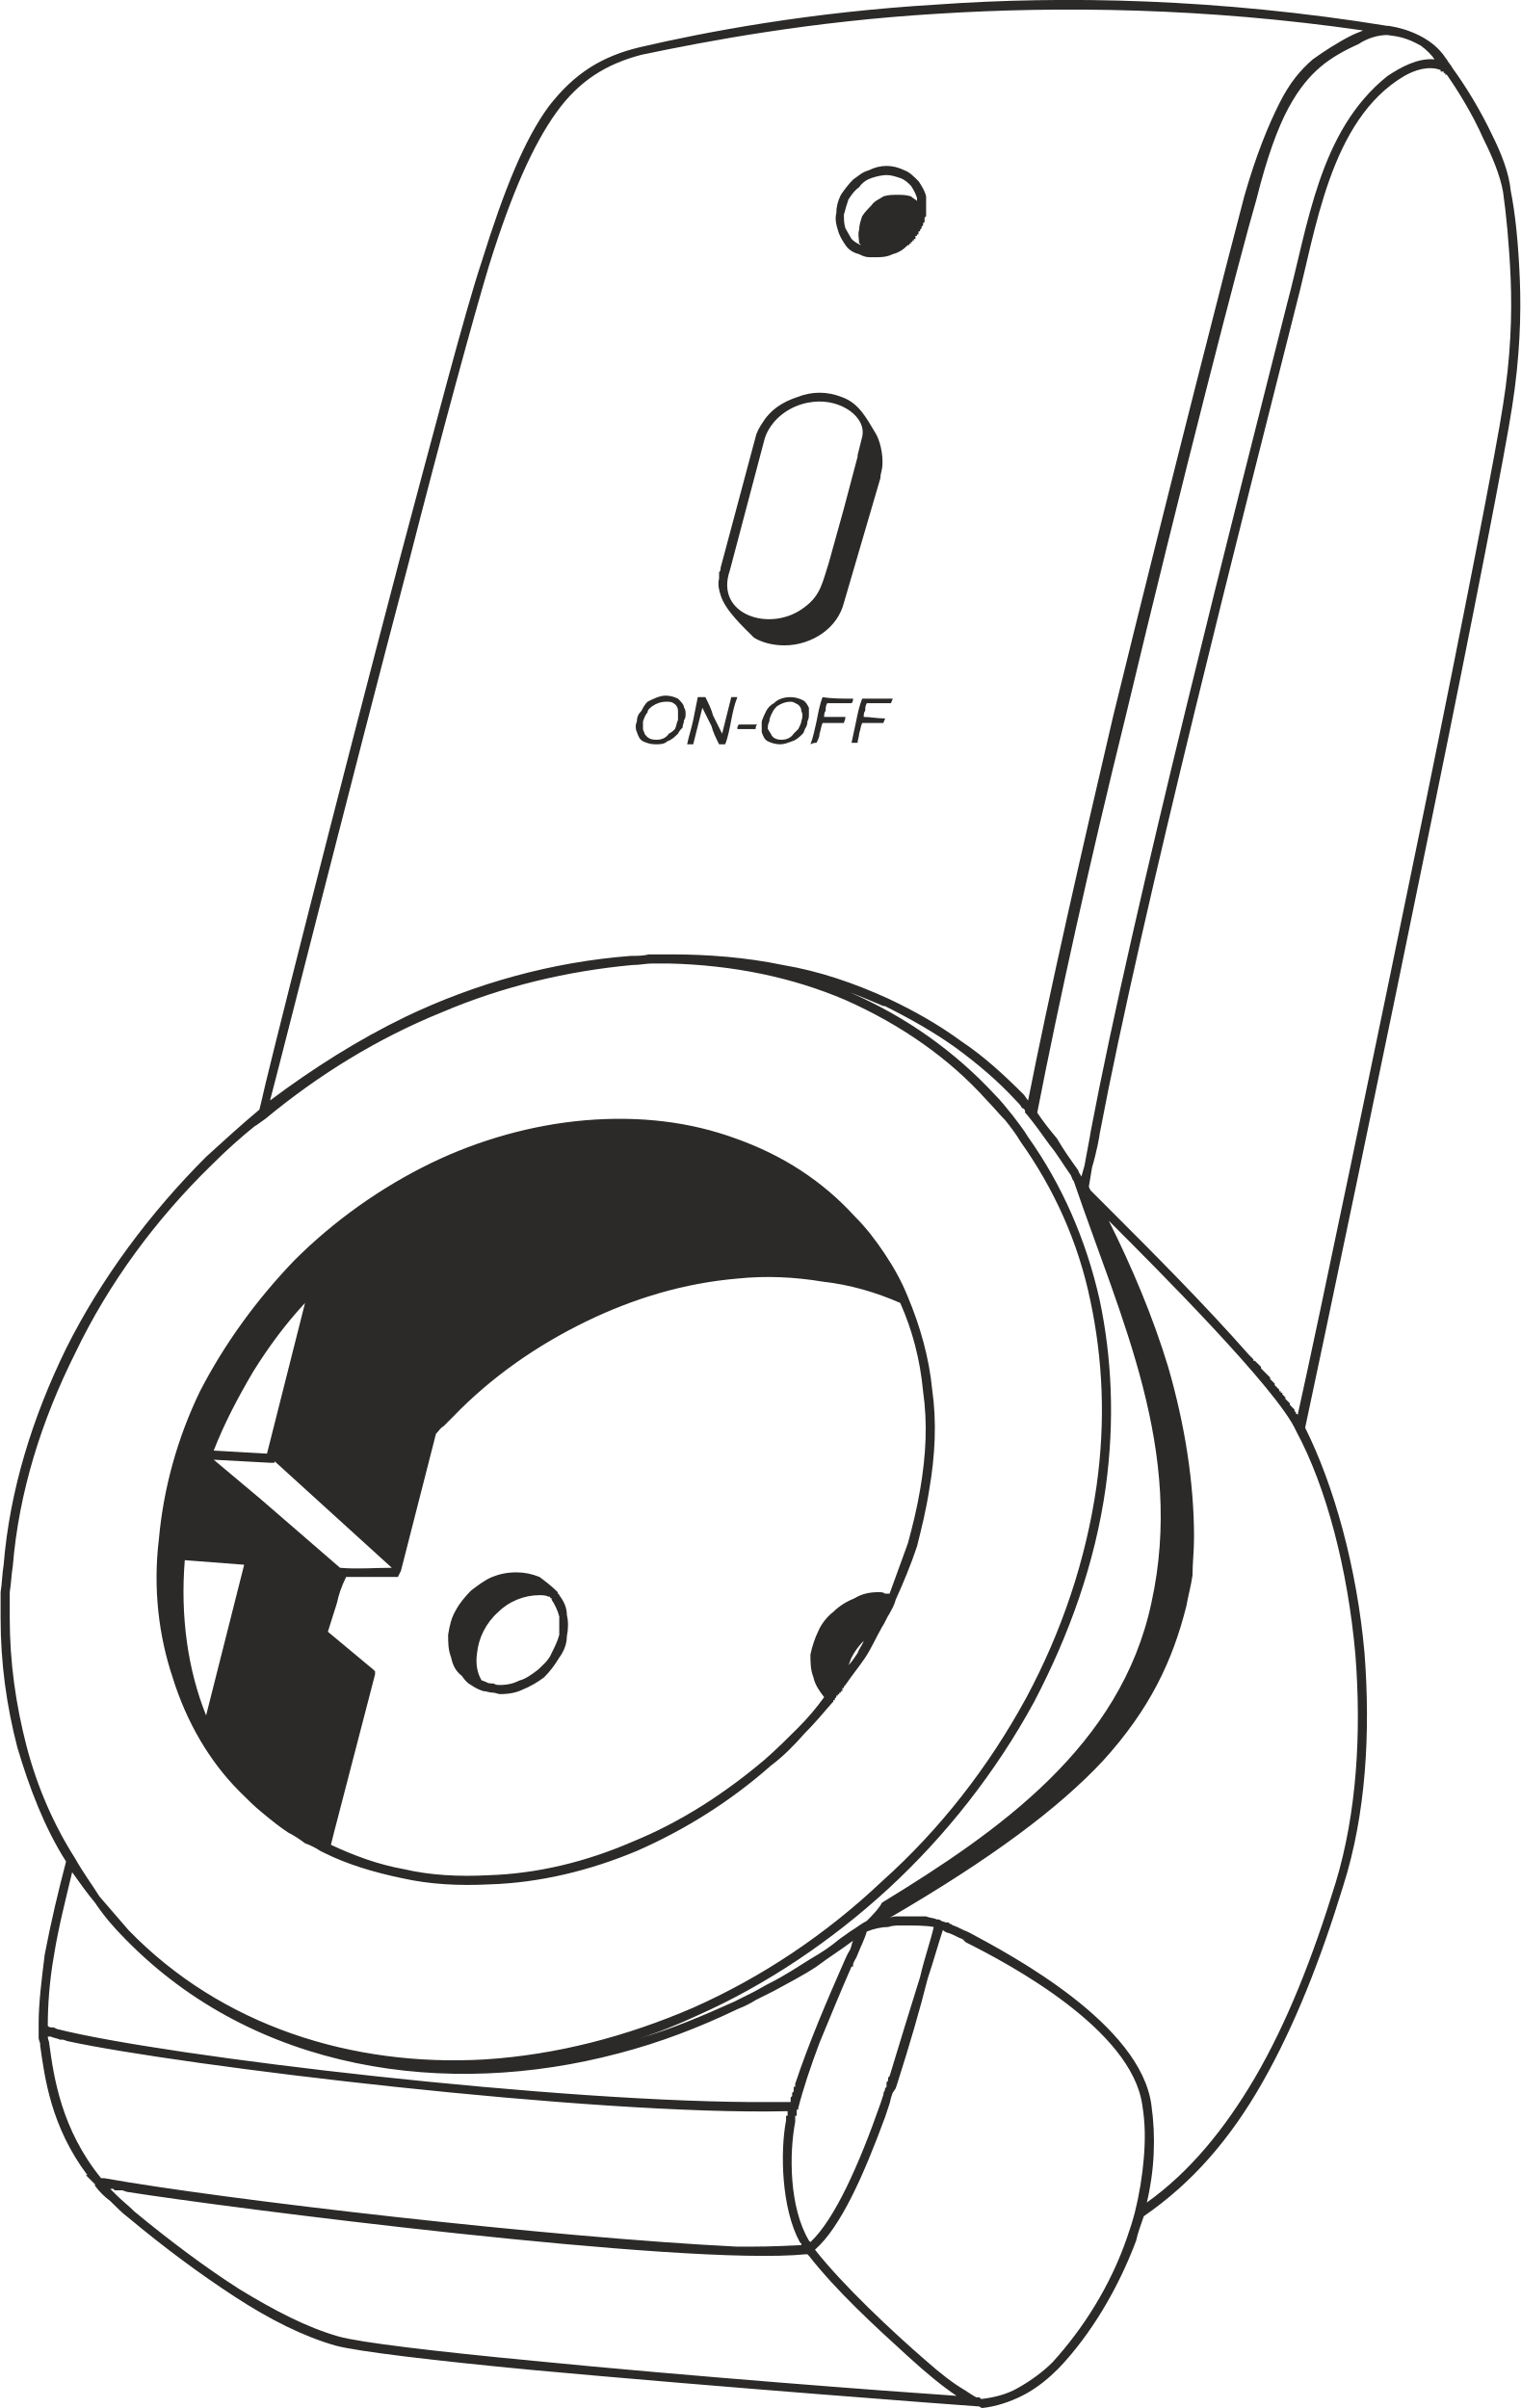
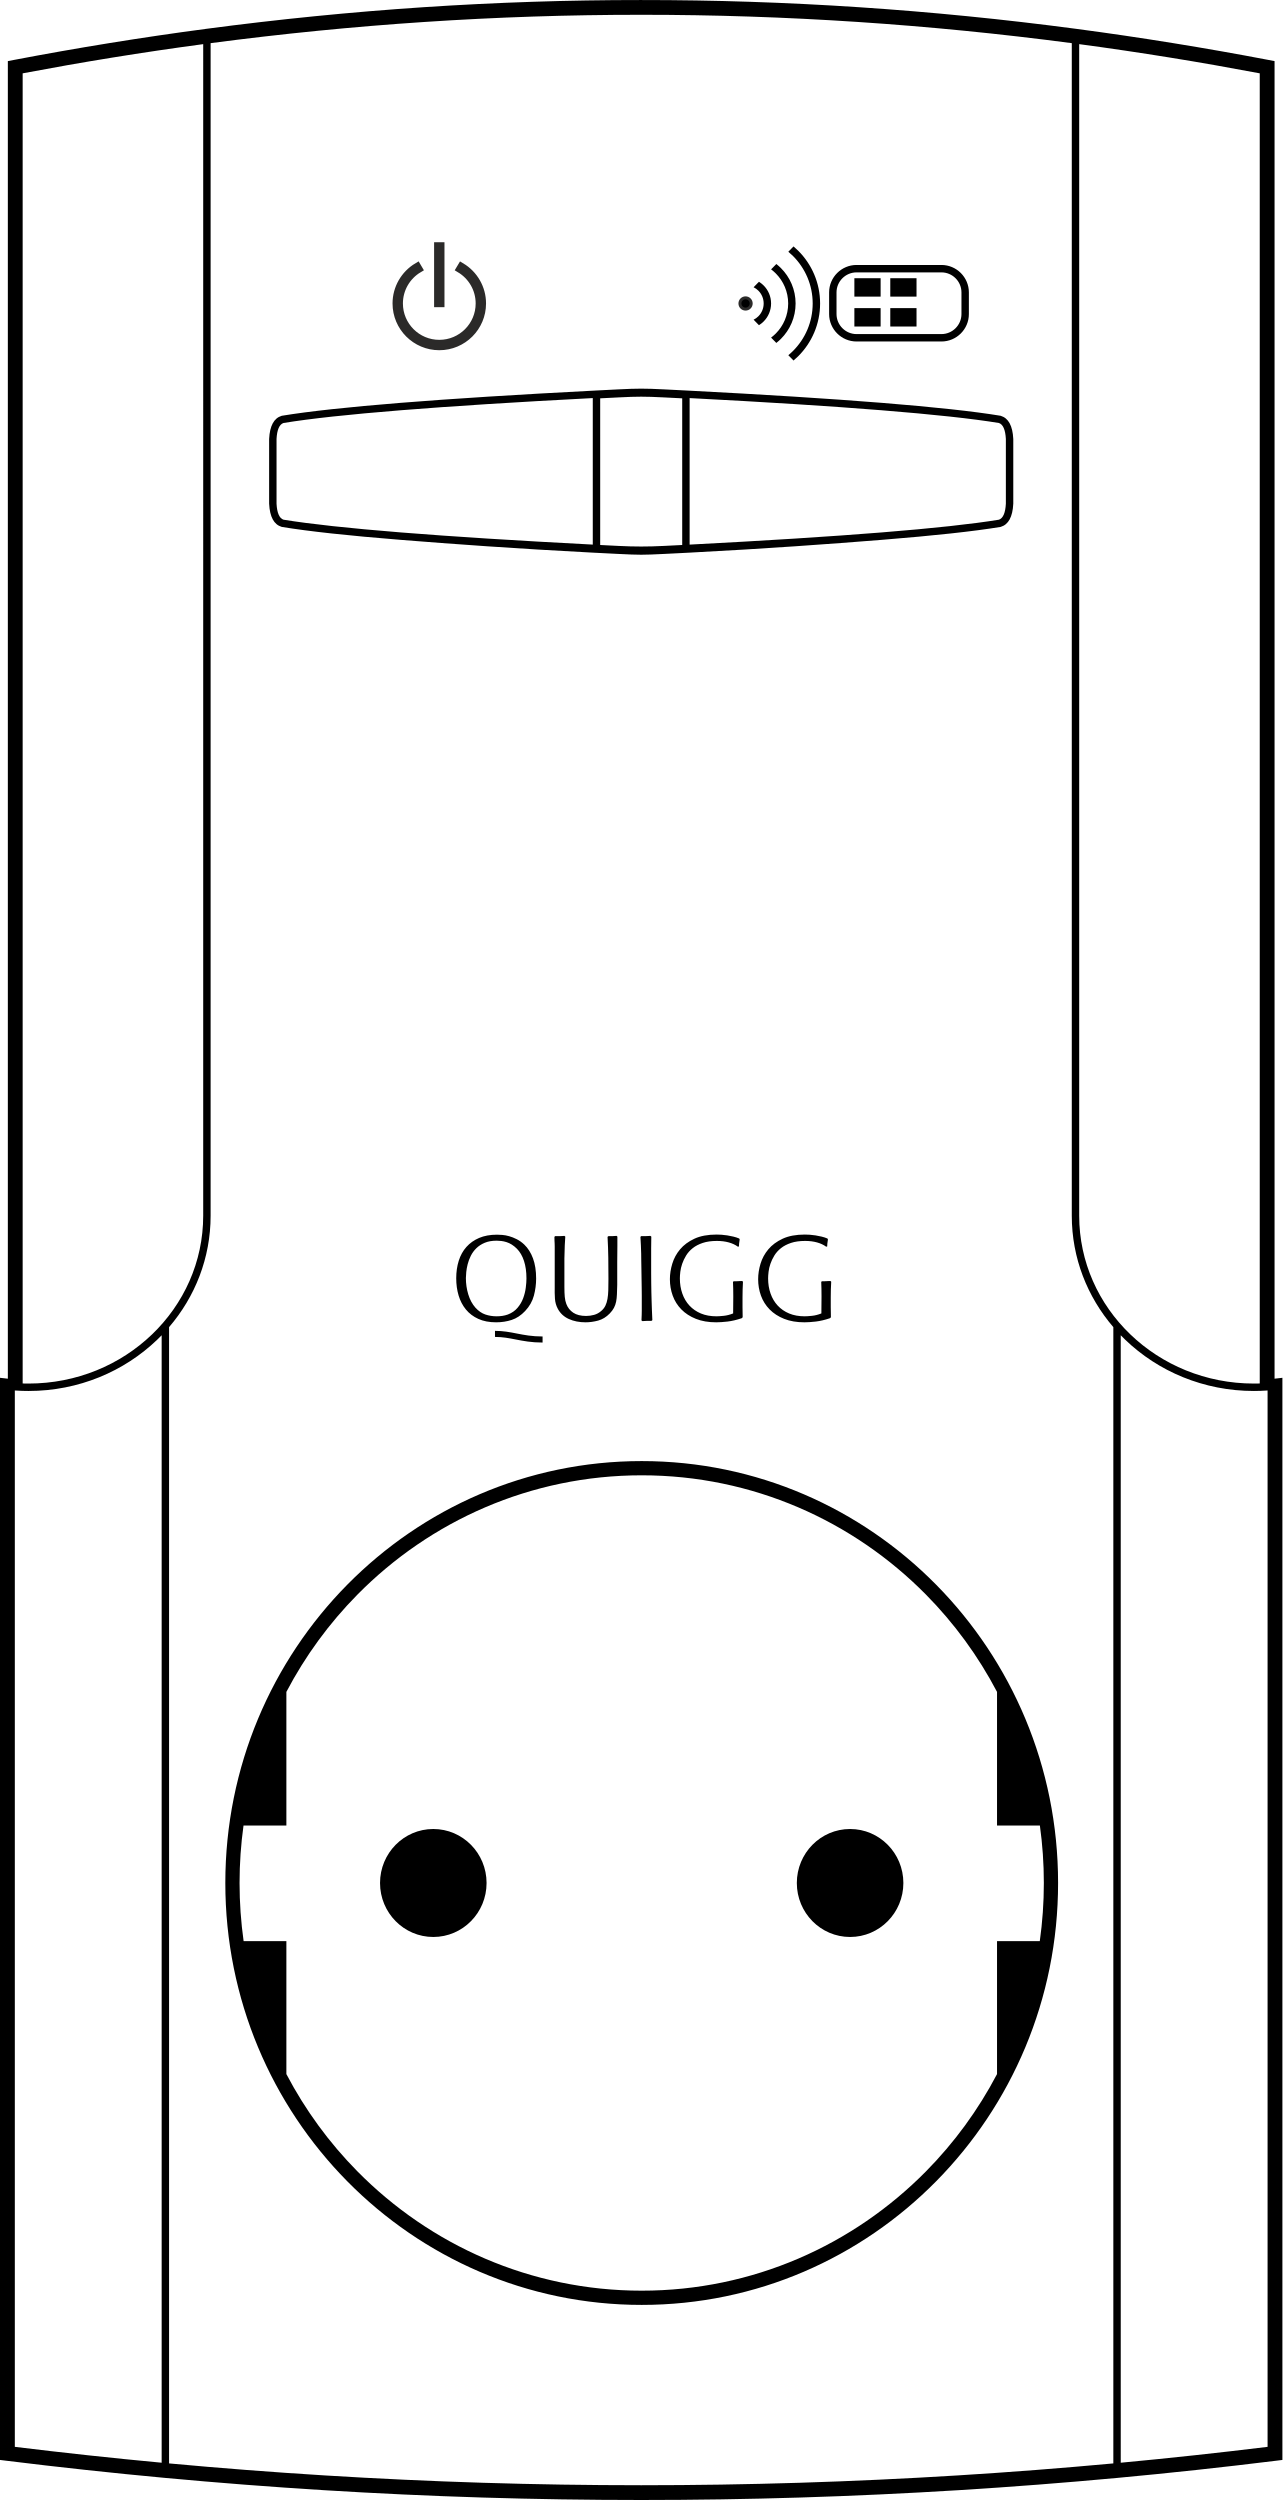
- <svg xmlns="http://www.w3.org/2000/svg" xml:space="preserve" width="995px" height="1576px" version="1.1" style="shape-rendering:geometricPrecision; text-rendering:geometricPrecision; image-rendering:optimizeQuality; fill-rule:evenodd; clip-rule:evenodd" viewBox="0 0 998 1582">
-   <defs>
-     <style type="text/css">
-    
-     .fil1 {fill:#2B2A29}
-     .fil0 {fill:#2B2A29;fill-rule:nonzero}
-    
-   </style>
-   </defs>
-   <g id="Layer_x0020_1">
-     <path class="fil0" d="M582 109c4,0 8,1 12,3 3,1 6,4 9,7 2,3 4,6 5,10 0,3 0,7 0,11l0 0 0 1c0,0 0,1 0,1l0 0 -1 1 0 0c0,0 0,1 0,1l0 0 0 0c0,1 0,1 0,2l0 0c-1,0 -1,1 -1,1l0 0 0 0 0 1 0 0 0 0 0 0 0 0 0 0 0 0 0 0 0 0 -1 1 0 0 0 0 0 0 0 0 0 0 0 0 0 0 0 1 0 0 0 0 0 0 0 0 0 0 0 0 0 0 0 0 -1 1 0 0 0 0 0 0 0 0 0 0 0 0 0 0 0 0 0 0 0 0 0 0 0 1 0 0 0 0 0 0 0 0 0 0 0 0 0 0 -1 0 0 0 0 1 0 0 0 0 0 0 0 0 0 0 0 0 0 0 0 0 0 0 0 0 0 0 0 1 0 0 0 0 0 0 0 0 -1 0 0 0 0 0 0 0 0 0 0 0 0 0 0 1 0 0 0 0 0 0 0 0 0 0 0 0 0 0 0 0 0 0 -1 0 0 0 0 0 0 1 0 0 0 0 0 0 0 0 0 0 0 0 0 0 0 0 0 0 0 0 0 0 0 0 0 1 -1 0 0 0 0 0 0 0 0 0 0 0 0 0 0 0 0 0 0 0 0 0 0 0 0 0 0 1 0 0 0 0 -1 0 0 0 0 0 0 0 0 0 0 0 0 0 0 0 0 0 0 0 0 0 0 0 0 1 0 0 0 0 0 0 -1 0 0 0 0 0 0 0 0 0 0 0 0 0 0 0 0 0 0 0 0 1 0 0 0 0 0 0 0 0 0 0 -1 0 0 0 0 0 0 0 0 0 0 0 0 0 0 0 0 0 0 0 0 1 0 0 0 0 0 0 -1 0 0 0 0 0 0 0 0 0 0 0 0 0c-3,3 -6,5 -10,6l0 0c-4,2 -8,2 -11,2l0 0 0 0 0 0 -1 0 0 0 0 0 0 0 0 0 0 0 0 0 0 0 0 0c-1,0 -2,0 -3,0l0 0 0 0c-3,0 -5,-1 -7,-2 -4,-1 -7,-3 -9,-6 -2,-3 -4,-6 -5,-10 -1,-3 -2,-7 -1,-11 0,-4 1,-8 3,-12 2,-3 5,-7 8,-10 3,-2 6,-5 10,-6 4,-2 8,-3 12,-3zm16 20c1,1 3,2 4,3 0,-1 0,-1 0,-2 -1,-3 -2,-5 -4,-8 -2,-2 -4,-4 -7,-5 -3,-1 -6,-2 -9,-2 -3,0 -7,1 -10,2 -3,1 -6,3 -8,6 -3,2 -5,5 -7,8 -1,3 -2,6 -3,10 0,3 0,6 1,9 1,2 3,5 4,7 2,2 4,3 6,4 0,0 0,-1 -1,-1l0 0c0,-3 -1,-6 0,-9 0,-3 1,-6 2,-9 2,-3 4,-5 6,-7 2,-3 5,-4 8,-6 3,-1 6,-1 9,-1 3,0 6,0 9,1z" />
-     <path class="fil0" d="M418 474c0,-3 1,-5 3,-7 1,-2 2,-4 4,-6 4,-2 8,-4 12,-4 3,0 6,1 8,2 2,2 4,4 4,6 1,1 1,3 1,4 0,1 0,3 -1,4 0,2 -1,3 -1,5 -1,1 -2,2 -3,4 -2,2 -4,4 -7,5 -2,2 -5,2 -8,2 -3,0 -6,-1 -8,-2 -2,-1 -3,-3 -4,-6 -1,-2 -1,-5 0,-7zm4 0c0,2 0,3 0,5 0,1 1,2 1,3 2,3 4,4 8,4 3,0 6,-1 8,-4 2,-1 3,-2 4,-3 1,-2 1,-4 2,-6 0,-2 0,-4 0,-6 0,-2 -1,-4 -3,-5 -1,-1 -3,-1 -5,-1 -3,0 -6,1 -9,3 -1,1 -3,2 -3,4 -1,1 -2,3 -3,6zm29 15c1,-5 3,-11 4,-16 1,-5 2,-10 3,-15 2,0 3,0 5,0 2,4 4,8 5,12 2,4 4,8 6,12 1,-4 2,-8 3,-12 1,-4 2,-8 3,-12 1,0 2,0 4,0 -2,5 -3,10 -4,15 -1,5 -2,11 -4,16 -1,0 -2,0 -4,0 -2,-4 -4,-8 -5,-12 -2,-4 -4,-8 -6,-12 -1,4 -2,8 -3,12 -1,4 -2,8 -3,12 -1,0 -3,0 -4,0zm33 -10c0,-1 0,-2 1,-3 4,0 8,0 12,0 -1,1 -1,2 -1,3 -4,0 -8,0 -12,0zm16 -5c1,-3 2,-5 3,-7 1,-2 3,-4 5,-5 3,-3 7,-4 11,-4 3,0 6,1 8,2 2,1 3,3 4,5 0,2 0,3 0,4 0,2 0,3 -1,5 0,1 0,2 -1,4 -1,1 -1,3 -2,4 -2,2 -4,4 -7,5 -3,1 -5,2 -8,2 -3,0 -6,-1 -8,-2 -2,-1 -3,-3 -4,-6 0,-2 0,-5 0,-7zm5 0c-1,2 -1,3 -1,5 1,1 1,2 2,3 1,3 4,4 7,4 3,0 6,-1 8,-4 1,-1 2,-2 3,-3 1,-2 2,-4 2,-5 1,-3 1,-5 0,-7 0,-2 -1,-3 -2,-4 -2,-1 -3,-2 -5,-2 -3,0 -6,1 -9,3 -1,1 -2,2 -3,4 -1,2 -2,4 -2,6zm27 15c2,-5 3,-11 4,-15 1,-5 2,-11 4,-16 6,1 13,1 20,1 0,1 0,2 -1,3 -5,0 -11,0 -16,0 -1,2 -1,3 -1,5 -1,1 -1,3 -1,4 4,0 9,0 14,0 0,2 -1,3 -1,4 -5,0 -9,0 -14,0 -1,2 -1,4 -2,7 0,2 -1,4 -2,6 -1,0 -2,0 -4,1zm27 -1c1,-5 2,-9 3,-14 1,-5 2,-10 4,-15 6,0 13,0 20,0 0,1 -1,2 -1,3 -5,0 -11,0 -16,0 -1,2 -1,3 -1,5 -1,1 -1,3 -1,4 4,0 9,1 14,1 0,1 -1,2 -1,3 -5,0 -9,0 -14,0 -1,2 -1,4 -2,7 0,2 -1,4 -1,6 -2,0 -3,0 -4,0z" />
-     <path class="fil1" d="M506 280c-2,3 -3,5 -4,8l-23 87 0 0c-10,29 27,41 49,24 11,-8 12,-17 16,-29l10 -36 0 0 0 0 9 -34 0 -1c1,-4 2,-8 3,-12 3,-13 -14,-25 -32,-23 -10,1 -21,6 -28,16zm9 144c9,0 18,-3 25,-8 7,-5 12,-12 14,-20l24 -82c0,-2 0,-1 1,-6 1,-5 0,-16 -4,-23 -6,-10 -11,-20 -22,-24 -5,-2 -10,-3 -15,-3 -5,0 -10,1 -15,3 -9,3 -17,8 -22,16 -2,3 -4,6 -5,10l0 0 -23 86c0,1 0,2 -1,3 0,0 0,3 0,4 -1,4 0,8 1,11 3,10 15,21 22,28 5,3 12,5 20,5z" />
-     <path class="fil1" d="M160 1028l-25 99c-12,-30 -17,-65 -14,-102l39 3zm596 25c-20,94 -100,150 -177,197 -2,4 -7,9 -10,12 -4,2 -6,4 -11,7l-7 5c-6,5 -12,9 -19,13 -8,5 -17,11 -27,16l0 0 0 0c-4,2 -7,4 -11,6 -4,2 -8,4 -12,6 -20,9 -41,18 -62,24 13,-4 25,-9 38,-15 45,-20 88,-49 125,-83 38,-35 71,-77 96,-123 23,-44 40,-91 47,-141 6,-44 4,-85 -4,-123 -9,-40 -25,-76 -47,-107 -3,-5 -7,-10 -10,-14 -4,-5 -8,-10 -12,-14 -26,-28 -58,-51 -95,-67 8,3 15,6 22,9l1 0 0 0c16,8 32,17 46,27 15,11 28,22 40,35 2,2 3,3 4,5 1,0 2,1 2,2l0 1 1 1c5,6 10,13 15,20 5,6 9,13 14,20 1,2 1,3 2,4 31,91 73,177 51,277zm-197 36c-1,2 -1,3 -2,5 2,-2 4,-5 6,-8 1,-3 3,-5 4,-8 -3,3 -6,7 -8,11zm-12 29l-1 1 0 0c-6,7 -12,14 -18,20 -7,8 -14,15 -22,21 -26,23 -56,42 -88,56 -31,13 -64,21 -97,22 -20,1 -39,0 -57,-4 -19,-4 -36,-9 -52,-17l-2 -1 0 0c-3,-2 -7,-4 -10,-5 -4,-3 -7,-5 -11,-7 -6,-4 -11,-8 -17,-13 -5,-4 -10,-9 -15,-14 -20,-20 -35,-46 -44,-75 -9,-27 -13,-58 -9,-91 3,-33 12,-66 27,-97 16,-31 37,-60 62,-86 26,-26 57,-48 90,-64 31,-15 66,-25 101,-28 36,-3 69,1 99,12 31,11 57,28 78,51 8,8 14,16 20,25 6,9 11,18 15,28 8,19 14,40 16,61 3,21 2,43 -2,66 -2,13 -5,25 -8,37 -4,12 -9,24 -14,35 -1,4 -3,7 -4,9 -2,3 -3,6 -5,9 -4,7 -7,14 -11,20 -4,6 -9,12 -13,18l0 0 -1 1 0 0 0 0 0 0 0 0 0 0 0 0 0 1 0 0 0 0 0 0 0 0 0 0 0 0 0 0 0 0 0 0 0 0 0 0 -1 0 0 0 0 0 0 0 0 0 0 1 0 0 0 0 0 0 0 0 0 0 0 0 0 0 0 0 0 0 0 0 0 0 0 0 0 0 0 0 0 0 0 0 0 0 0 0 0 0 0 0 0 0 0 0 0 1 -1 0 0 0 0 0 0 0 0 0 0 0 0 0 0 0 0 0 0 0 0 0 0 0 0 0 0 0 0 0 0 0 0 0 0 0 0 0 0 0 0 0 0 0 0 0 0 0 0 0 0 0 0 0 0 1 0 0 0 0 0 0 0 0 0 0 0 0 0 0 0 0 0 0 0 0 -1 0 0 0 0 0 0 0 0 0 0 0 0 0 0 0 0 0 0 0 0 0 0 0 0 0 0 0 0 0 0 0 0 0 0 0 0 0 0 0 0 1 0 0 0 0 0 0 0 0 0 0 0 0 0 0 0 0 0 0 0 0 0 0 0 0 0 0 0 0 0 0 0 0 0 0 0 0 0 0 0 0 0 0 0 0 0 0 0 0 0 0 0 0 -1 0 0 0 0 0 0 0 0 0 0 0 0 0 0 0 0 0 0 0 0 0 0 0 0 0 0 1 0 0 0 0 0 0 0 0 0 0 0 0 0 0 0 0 0 0 0 0 0 0 0 0 0 0 0 0 0 0 0 0 0 0 0 0 0 0 0 0 0 0 0 0 0 0 0 0 0 0 0 0 0 0 0 0 0 0 0 0 0 0 0 0 0 0 0 0 0 0 0 0 0 0 0 0 0 0 -1 0 0 0 0 0 0 1 0 0 0 0 0 0 0 0 0 0 0 0 -1 1 0 0 0 0 0 0 0 0 0 0 0 1 0 0 0 0 0 0 0 0 0 0 0 0 -1 0 0 1 0 0zm-220 -59c7,-7 17,-11 27,-11 2,0 4,0 6,1 1,0 1,0 1,0 0,1 0,1 1,1 0,1 0,1 0,1 2,3 4,7 5,11 0,3 0,7 0,12 -1,4 -3,8 -5,12 -2,5 -6,8 -9,11 -4,3 -8,6 -12,7 -4,2 -8,3 -13,3 -1,0 -3,0 -4,-1 -2,0 -4,0 -5,-1 -1,0 -2,-1 -3,-1 -3,-5 -4,-11 -3,-18 1,-10 6,-20 14,-27zm568 -1039c-104,-15 -199,-16 -279,-11 -84,5 -152,18 -195,27 -23,6 -41,17 -56,38 -15,21 -29,52 -44,100 -10,33 -31,110 -53,196 -39,148 -83,323 -91,353 28,-21 58,-40 89,-55 46,-22 96,-36 148,-40 4,0 8,0 12,-1 4,0 8,0 12,0l0 0 1 0 1 0c25,0 50,2 74,7 24,4 47,12 69,22l0 0 0 0c17,8 33,17 48,28 15,10 28,22 41,35 1,1 2,3 3,4 14,-71 35,-163 56,-253 38,-155 77,-307 86,-341 8,-28 16,-47 23,-61 7,-14 14,-22 22,-29 7,-5 16,-11 26,-16 2,-1 5,-2 7,-3zm-363 1453c16,-15 32,-51 46,-91l0 0 1 -3 0 0 1 -3 0 -1 1 -2 0 -1 1 -1 0 0 0 -3 1 -1 0 -2 1 -1c7,-23 14,-46 20,-65 3,-13 7,-24 9,-33 -5,-1 -12,-1 -20,-1 0,0 -1,0 -2,0l0 0 0 0c-2,0 -5,0 -8,1 -4,0 -9,1 -14,3 -1,4 -4,10 -6,15 -1,3 -3,5 -3,7l0 0 0 0 0 0 0 0 0 0 0 0 0 1 -1 0c-7,16 -14,33 -21,50 -6,16 -11,31 -14,43l0 0 0 0 0 0 0 0 0 0 0 1 0 0 -1 0 0 0 0 0 0 0 0 0 0 0 0 0 0 0 0 0 0 0 0 0 0 0 0 1 0 0 0 0 0 0 0 0 0 0 0 0 0 0 0 0 0 0 0 0 0 0 0 0 0 0 0 1 0 0 0 0 0 0 0 0 0 0 0 0 0 0 0 0 0 0 0 0 0 1 0 0 0 0 0 0 0 0 0 0 0 0 0 0 0 0 0 0 0 0 0 0 0 0 0 0 0 0 0 1 0 0 0 0 0 0 -1 0 0 0 0 0 0 0 0 1 0 0 0 0 0 0 0 0 0 0 0 0 0 0 0 0 0 0 0 0 0 0 0 0 0 0 0 1 0 0 0 0 0 0 0 0 0 0 0 0 0 0 0 0 0 0 0 0 0 0 0 0 0 0 0 1 0 0 0 0 0 0 0 0 0 0 0 0 0 0 0 0 0 0 0 0 0 0 0 0 0 0 0 0 0 1 0 0 0 0 0 0 0 0 0 0 0 0c-4,21 -4,56 9,78l0 0 1 1 0 0zm87 -205c-3,9 -6,20 -10,32 -5,20 -12,44 -20,69l0 0 -1 3 0 0 -2 3 0 0 -1 3 0 0 -1 4 0 0 -1 3 0 0 -1 3 0 0 -1 3c-14,38 -29,72 -46,87 18,23 51,54 73,73 9,8 18,15 25,19 3,2 6,4 8,5l0 0 0 0 0 0 0 0 0 0 0 0 0 0 0 0 0 0 0 0 1 0 0 0c0,0 1,0 1,0 1,1 1,1 1,1l1 0 0 0 0 0 0 0 0 0 0 0 0 0 0 0 0 0c8,-1 16,-3 23,-7 9,-5 17,-11 23,-17 20,-22 38,-50 49,-82 1,-3 2,-6 3,-9l0 0 2 -7c3,-12 5,-24 6,-36 1,-12 1,-23 -1,-35 -7,-50 -88,-93 -116,-107l-2 -2 0 0c-3,-1 -6,-3 -9,-4 -1,0 -3,-1 -4,-2zm18 2c28,15 112,60 119,113 3,21 2,43 -3,64 28,-20 51,-48 71,-82 21,-36 38,-79 53,-128 14,-46 17,-99 13,-150 -5,-56 -19,-110 -39,-147l0 0c-12,-27 -92,-107 -123,-138l0 0c15,30 29,63 39,96 11,38 17,76 17,112 0,9 -1,17 -1,25 -1,7 -3,14 -4,20 -9,36 -24,68 -55,102 -29,31 -73,64 -140,103 2,-1 4,-1 6,-1l1 0 0 0 0 0c2,0 5,0 7,0l0 0 0 0 0 0c3,0 6,0 10,0 2,1 5,1 7,2l0 0 0 0c1,0 2,0 3,1l3 1 0 0 0 0 0 0 0 0 0 0 0 0 0 0 0 0 0 0 2 0c0,1 1,1 1,1l0 0 0 0c1,0 1,1 2,1l0 0c3,1 6,3 9,4l0 0 2 1zm114 186c-2,6 -4,11 -5,16 -12,32 -30,62 -51,84 -6,6 -14,13 -24,18 -8,4 -17,7 -26,8 0,0 -1,0 -2,-1 -15,-1 -174,-13 -294,-24 -63,-6 -114,-12 -129,-16 -21,-6 -43,-17 -66,-32 -23,-15 -46,-32 -70,-52 -4,-3 -8,-7 -12,-11 -4,-3 -7,-6 -10,-10l0 0 0 0 0 -1 0 0 -6 -6 1 0c-24,-32 -28,-64 -31,-85l0 -1c0,-1 -1,-3 -1,-4l0 0c0,-1 0,-2 0,-3l0 0 0 -2 0 0 0 0 0 0 0 0 0 0 0 0 0 -5 0 0c0,-13 2,-29 4,-45 4,-21 9,-42 14,-61 -14,-22 -24,-48 -32,-75 -7,-27 -11,-55 -11,-85 0,-6 0,-12 0,-17 1,-6 1,-12 2,-18 4,-49 19,-97 41,-142 23,-46 55,-89 92,-126 11,-10 23,-21 35,-31l1 -4 0 0c3,-15 50,-201 91,-357 23,-86 43,-163 54,-196 15,-48 28,-80 44,-102 17,-22 35,-33 60,-39l0 0c43,-10 111,-23 195,-28 84,-6 185,-4 296,14l0 0 0 0 1 0 0 0c13,2 27,8 35,18 1,1 2,3 3,4 1,2 3,4 4,6l0 0 0 0 0 0 0 0c8,11 18,27 26,44 6,12 11,25 12,36 3,15 5,34 6,58 1,24 0,52 -5,84 -4,27 -26,140 -52,267 -33,162 -72,348 -84,404 19,38 34,92 39,148 4,52 1,106 -14,153 -15,49 -32,92 -53,129 -21,37 -46,66 -78,88zm-220 26l0 0 -1 -1 0 0 0 0 0 0 -1 0 0 0c-80,8 -383,-31 -446,-41l-3 -1 0 0 -2 0 -2 0 0 0 -1 0 -1 -1 0 0 -2 0 0 0c1,1 3,3 4,4 4,4 8,7 12,11 23,19 47,37 69,51 23,14 44,25 65,31 14,4 65,10 128,16 101,10 233,20 278,23 -9,-6 -20,-15 -32,-26 -22,-20 -47,-43 -65,-66zm-23 -174c-4,2 -8,4 -12,6 -3,2 -7,4 -12,6 -25,12 -51,22 -78,29 -113,30 -239,12 -324,-75 -7,-7 -14,-15 -20,-24 -5,-6 -10,-13 -15,-20 -4,17 -9,36 -12,55 -3,17 -4,33 -4,46l0 0c1,1 2,1 4,1l0 0 2 1 0 0c71,18 333,49 469,48l0 0c4,0 7,0 10,0l2 0 1 0 0 0 0 0 0 -1 0 0 0 0 0 -1 0 0 0 0 0 0 0 -1 0 0 1 -1 0 0 0 0 0 0 0 0 0 -1 0 -1 0 0 0 0 0 0 1 -1 0 0 0 0 0 0 0 -1 0 0 0 -1 0 0 0 0 0 0 0 -1 1 0 0 0 0 -1 0 0 0 0 0 -1 0 0 0 0c9,-27 21,-55 32,-80l0 0 0 0 0 0 0 0 0 0 0 0c1,-2 2,-5 4,-8 1,-2 1,-4 2,-6 -8,6 -16,11 -24,17 -9,6 -19,11 -28,16l0 0 0 0zm-477 30l0 -1 0 1 0 0c0,2 1,3 1,5l0 0c3,22 8,56 34,88l2 0 0 0c78,14 294,39 416,45 14,0 22,0 42,-1 0,0 0,-1 0,-1l-1 -1c-12,-22 -13,-59 -9,-80l0 0 0 0 0 0 0 0 0 0 0 0 0 0 0 0 0 -1 0 0 0 0 0 0 0 0 0 0 0 0 0 0 0 0 0 0 0 0 0 0 0 0 0 0 0 0 0 0 0 0 0 0 0 -1 0 0 0 0 0 0 0 0 0 0 0 0 0 0 0 0 0 0 0 0 0 0 0 0 0 0 0 0 0 0 0 0 0 0 0 -1 0 0 0 0 0 0 0 0 0 0 0 0 0 0 0 0 0 0 0 0 0 0 1 0 0 0 0 0 0 0 0 0 0 -1 0 0 0 0 0 0 0 0 0 0 0 0 0 0 0 0 0 0 0 0 0 0 0 0 0 0 0 0 0 0 0 -1 0 0 0 0 0 0 0 0 0 0 0 0 0 0 0 0 0 0 0 0 0 0 0 0 0 0 0 0 0 0 0 -1 0 0 0 0 0 0 0 0 0 0c-128,3 -399,-30 -473,-46l0 0 -3 -1 0 0 -2 0c-2,-1 -4,-1 -6,-2l0 0 -2 0zm186 -126c15,7 31,13 48,16 17,4 36,5 55,4 33,-1 65,-9 95,-22 32,-13 61,-32 87,-54 8,-7 15,-14 22,-21 6,-6 12,-13 17,-20l0 0 0 0 0 0 0 0 0 0 0 0 0 0 0 0 0 0 0 0 0 0 0 0 0 0 0 0 0 0 0 0 0 0 0 0 0 0 0 0 0 0 0 0 0 0 0 0 0 0 0 0 0 0 0 0 0 0 0 0 0 0 0 0 0 0 0 0 0 0 0 0 0 0 0 0 0 0 0 0 0 0 0 0 0 0 0 0 0 0 0 0 0 0 0 0 0 0 0 0 0 0 0 0 0 0 0 0 0 0 0 0 0 0 0 0 0 0 0 0 0 0 0 0 0 0 0 0 0 0 0 0 0 0 0 0 0 0 0 0 0 0 0 0 0 0 0 0 0 0 0 0 0 0 0 0 0 0 0 0 0 0 0 0 0 0 0 0 0 0 0 0 0 0 0 0 0 0 0 0 0 0c-3,-4 -6,-8 -7,-13 -2,-5 -2,-10 -2,-15 1,-5 3,-11 5,-15 2,-5 6,-10 10,-13 4,-4 9,-7 14,-9 5,-3 10,-4 16,-4 1,0 3,0 4,1l0 0 0 0 0 0 1 0 0 0 0 0 0 0 0 0 0 0 0 0 0 0 0 0 0 0 0 0 0 0 0 0 0 0 0 0 0 0 0 0 0 0 0 0 0 0 0 0 0 0 0 0 0 0 0 0 0 0 0 0 0 0 0 0 0 0 0 0 0 0 0 0 0 0 0 0 0 0 0 0 0 0 0 0 0 0 0 0 0 0 0 0 0 0 1 0 0 0 0 0 0 0 0 0 0 0 0 0 0 0 0 0 0 0 0 0 0 0 0 0 0 0 0 0 0 0 0 0 0 0 0 0 0 0 0 0 0 0 0 0 0 0 0 0 0 0 0 0 0 0 0 0 0 0 0 0 0 0 0 0 0 0 0 0 0 0 0 0 0 0 0 0 0 0 0 0 0 0 1 0 0 0c4,-11 8,-22 12,-33 3,-11 6,-23 8,-35 4,-23 5,-44 2,-65 -2,-21 -7,-40 -15,-58 -16,-7 -33,-12 -51,-14 -18,-3 -37,-4 -56,-2 -35,3 -68,13 -99,28 -33,16 -63,37 -88,63 -2,2 -4,4 -6,6 -2,1 -3,3 -5,5l-23 90 -2 4 -1 0 -33 0 0 0c-3,6 -5,12 -6,17 -2,6 -4,13 -6,19l30 25 1 1 0 2 -27 104 -2 8zm101 141c47,-3 93,-15 137,-34 45,-20 87,-48 124,-83 38,-34 70,-75 95,-121 23,-43 39,-90 46,-139 6,-43 4,-83 -4,-121 -8,-39 -24,-74 -46,-105 -3,-5 -6,-9 -10,-14 -4,-4 -8,-9 -12,-13 -25,-28 -57,-50 -93,-66l0 0c-35,-15 -74,-23 -116,-24 -4,0 -8,0 -11,0 -4,0 -8,1 -13,1 -43,4 -85,14 -125,31 -42,17 -81,41 -116,70l-7 5 1 -1c-10,8 -20,17 -29,26 -37,36 -68,78 -90,124 -22,44 -37,91 -41,140 -1,6 -1,11 -2,17 0,6 0,11 0,17 0,29 4,57 11,84 7,27 18,52 32,74 5,9 11,17 16,25 6,7 13,15 19,22l0 0c61,63 147,90 234,85zm534 -423c14,-63 51,-241 83,-397 26,-127 48,-240 52,-267 5,-31 6,-59 5,-83 -1,-23 -3,-43 -5,-57 -2,-11 -7,-23 -13,-35 -7,-16 -17,-32 -24,-42l0 0 0 0 -1 0 0 0 0 -1 0 0 0 0 0 0 0 0 0 0 0 0 0 0 0 0 0 0 0 0 0 0 0 0 0 0 0 0 0 0 0 0 -1 0 0 0 0 0 0 0 0 0 0 0 0 0 0 0 0 0 0 0 0 0 0 0 0 -1 0 0 0 0 0 0 0 0 0 0 -1 0 0 0 0 0 0 0 0 0 0 0 0 0 0 0 0 0 0 0 0 0 0 0 0 0 0 0 0 0 0 0 0 0 0 0 0 0 -1 0 0 0 0 0 0 0 0 0 0 0 0 0 0 0 0 0 0 -1 0 0 0 0 0 0 0 0 0 0c-8,-3 -17,0 -24,4l0 0c-49,29 -58,102 -71,151 -33,131 -101,396 -129,544 0,1 -2,12 -5,22l-2 12 0 0 0 0 0 1 1 2 0 0c3,3 6,6 10,10 32,32 64,64 94,98l1 1 0 0 1 1 0 0 1 1 0 1 1 0 1 1 0 0 1 1 0 0 1 1 0 0 1 1 0 0 0 1 1 1 0 0 1 1 0 0 1 1 0 0 1 1 0 0 1 1 0 0 1 1 0 0 0 1 1 1 0 0 1 1 0 0 0 0 1 1 0 1 0 0 1 1 0 0 1 1 0 0 1 1 0 0 0 1 1 0 0 1 1 0 0 1 0 0 0 0 1 1 0 0 1 1 0 0 0 1c1,1 2,2 2,2l1 1 0 0 0 1 1 1 0 0 0 0 1 1 0 0 0 0 1 1 0 1 0 0 1 1 0 0 0 0 0 1 1 0 0 0 0 1 0 0 0 0 0 0zm-136 -186c28,-148 96,-413 129,-544 14,-52 21,-114 66,-150l0 0 0 0c9,-6 20,-12 31,-11l0 0 0 0 0 0 0 0 1 0 0 0 -1 0 0 0c-2,-3 -5,-6 -9,-9 -9,-5 -14,-6 -22,-7 -6,0 -13,2 -19,6 -9,4 -18,9 -25,15 -7,6 -14,14 -21,27 -7,13 -14,32 -21,60 -10,34 -49,185 -86,340 -23,93 -44,188 -58,260l0 0c4,6 8,11 13,17 4,7 9,14 14,21 0,1 1,2 2,4l2 -7c2,-11 4,-21 4,-22zm-459 286l0 0 -22 -20 -55 -50 0 1 -3 0 -37 -2 31 26 52 45 0 0c11,1 23,0 34,0zm115 45c0,5 -2,10 -5,14 -3,5 -6,9 -10,13 -4,3 -9,6 -14,8 -4,2 -9,3 -15,3 -1,0 -3,-1 -5,-1 -2,0 -4,-1 -6,-1 -3,-1 -5,-2 -8,-4 -2,-1 -4,-3 -6,-6 -4,-3 -6,-7 -7,-12 -2,-5 -2,-10 -2,-15 1,-6 2,-11 5,-16 2,-4 6,-9 10,-13 4,-3 9,-7 14,-9 5,-2 10,-3 16,-3 5,0 10,1 15,3 4,3 8,6 12,10 0,0 0,0 0,1 1,0 1,1 1,1 3,4 5,8 5,13 1,4 1,9 0,14zm-232 -122l35 2 25 -99c-13,14 -24,29 -34,45 -10,17 -19,34 -26,52zm65 -106l0 0 0 0 0 -1 0 1z" />
-   </g>
+ <svg xmlns="http://www.w3.org/2000/svg" version="1.1" id="Layer_1" x="0px" y="0px" width="245.268px" height="478.142px" viewBox="0 0 245.268 478.142" enable-background="new 0 0 245.268 478.142" xml:space="preserve">
+   <path d="M113.373,76.136c-14.577,0.757-26.797,1.532-36.656,2.323c-9.963,0.799-17.463,1.614-22.5,2.441  c-0.791,0.272-1.234,1.292-1.328,3.059h0.001v6.188v6.188h-0.001c0.094,1.767,0.537,2.787,1.328,3.059  c5.037,0.827,12.537,1.642,22.5,2.441c9.859,0.791,22.079,1.566,36.656,2.323V90.269V76.136z M131.895,104.16  c14.577-0.757,26.796-1.532,36.656-2.323c9.963-0.799,17.463-1.614,22.5-2.441c0.791-0.272,1.234-1.292,1.328-3.059h-0.001v-6.188  V83.96h0.001c-0.094-1.767-0.537-2.787-1.328-3.059c-5.037-0.827-12.537-1.642-22.5-2.441c-9.859-0.791-22.079-1.566-36.656-2.323  v14.132L131.895,104.16L131.895,104.16z M113.373,105.696c-14.68-0.762-26.936-1.658-36.766-2.447  c-10.016-0.804-17.571-1.626-22.664-2.465l-0.041-0.007l-0.05-0.015c-1.458-0.444-2.25-1.908-2.376-4.392l-0.003-0.033v-6.188V83.96  l0.003-0.033c0.126-2.484,0.918-3.948,2.376-4.392l0.05-0.016l0.041-0.007c5.093-0.839,12.648-1.662,22.664-2.465  c9.98-0.801,22.461-1.589,37.439-2.362c1.326-0.068,2.736-0.14,4.216-0.214c3.736-0.186,5.01-0.186,8.746,0  c1.48,0.074,2.889,0.145,4.216,0.214c14.978,0.773,27.459,1.561,37.439,2.362c10.016,0.804,17.571,1.626,22.664,2.465l0.041,0.007  l0.05,0.016c1.458,0.444,2.251,1.908,2.376,4.392l0.003,0.033v6.188v6.188l-0.003,0.033c-0.125,2.484-0.917,3.948-2.376,4.392  l-0.05,0.015l-0.041,0.007c-5.093,0.839-12.648,1.662-22.664,2.465c-9.83,0.789-22.087,1.685-36.766,2.447l-0.673,0.035  c-1.315,0.068-2.712,0.139-4.169,0.211c-4.203,0.207-4.636,0.207-8.839,0c-1.457-0.073-2.855-0.143-4.169-0.211L113.373,105.696z   M114.79,90.269v13.965c1.204,0.062,2.381,0.122,3.537,0.179c3.062,0.152,5.551,0.152,8.613,0c1.156-0.058,2.333-0.117,3.537-0.179  V90.269V76.184c-1.2-0.062-2.385-0.122-3.531-0.179c-3.673-0.183-4.952-0.183-8.626,0c-1.146,0.057-2.331,0.117-3.531,0.179  L114.79,90.269L114.79,90.269z M214.35,471.013c9.353-0.877,18.714-1.889,28.083-3.036V265.939h-0.006l-0.01,0.001l-0.01,0.001  h-0.01c-0.402,0.028-0.83,0.051-1.286,0.067c-0.473,0.017-0.904,0.025-1.293,0.025c-9.612,0-18.317-3.749-24.62-9.809  c-0.288-0.277-0.571-0.559-0.849-0.846L214.35,471.013L214.35,471.013z M2.835,265.939v202.037  c9.369,1.147,18.73,2.159,28.083,3.036V255.379c-0.278,0.287-0.561,0.569-0.849,0.846c-6.303,6.06-15.009,9.809-24.62,9.809  c-0.339,0-0.71-0.007-1.114-0.019H4.331l-0.175-0.006c-0.455-0.016-0.884-0.038-1.286-0.067H2.86l-0.01-0.001l-0.01-0.001  L2.835,265.939z M38.865,8.442c-5.788,0.776-11.585,1.634-17.391,2.574c-5.666,0.917-11.38,1.921-17.14,3.01v185.772v64.803  c0.335,0.01,0.707,0.015,1.114,0.015c9.235,0,17.593-3.596,23.64-9.41c6.04-5.807,9.776-13.829,9.776-22.689L38.865,8.442  L38.865,8.442z M204.986,8.254c-13.63-1.797-27.265-3.148-40.902-4.053c-13.827-0.917-27.613-1.375-41.354-1.372v0.006h-0.192V2.829  c-13.742-0.003-27.527,0.455-41.354,1.372C67.547,5.106,53.912,6.457,40.282,8.254v224.262c0,8.093-2.982,15.516-7.947,21.308  v217.32c9.926,0.917,19.842,1.682,29.749,2.296c20.187,1.25,40.339,1.876,60.454,1.878h0.192  c20.115-0.002,40.267-0.628,60.454-1.878c9.907-0.613,19.823-1.379,29.749-2.296v-217.32c-4.965-5.793-7.947-13.216-7.947-21.308  L204.986,8.254L204.986,8.254z M240.934,264.601v-64.803V14.026c-5.759-1.089-11.474-2.093-17.14-3.01  c-5.805-0.939-11.602-1.798-17.391-2.574v224.074c0,8.86,3.736,16.882,9.776,22.689c6.047,5.814,14.405,9.41,23.64,9.41  C240.227,264.616,240.599,264.611,240.934,264.601z M243.768,199.797v63.886l1.5-0.169v1.584V469.23v1.252l-1.246,0.154  c-20.201,2.498-40.426,4.374-60.672,5.627c-20.187,1.25-40.394,1.876-60.62,1.878h-0.192c-20.226-0.002-40.434-0.628-60.62-1.878  c-20.246-1.254-40.471-3.129-60.672-5.627L0,470.482v-1.252V265.098v-1.584l1.5,0.169v-63.886V12.855v-1.17l1.151-0.22  c6.079-1.16,12.207-2.241,18.38-3.24c6.115-0.989,12.236-1.891,18.359-2.703c13.902-1.844,27.774-3.226,41.616-4.145  c13.827-0.917,27.672-1.375,41.532-1.372V0h0.192v0.006c13.86-0.003,27.704,0.455,41.532,1.372  c13.841,0.918,27.714,2.3,41.616,4.145c6.123,0.812,12.244,1.714,18.359,2.703c6.174,0.999,12.301,2.079,18.38,3.24l1.151,0.22v1.17  L243.768,199.797L243.768,199.797z" />
+   <path d="M172.775,360.135c0-5.702-4.561-10.326-10.188-10.326s-10.188,4.623-10.188,10.326s4.561,10.326,10.188,10.326  C168.213,370.461,172.775,365.838,172.775,360.135" />
+   <path d="M93.06,360.135c0-5.702-4.561-10.326-10.188-10.326c-5.627,0-10.188,4.623-10.188,10.326s4.562,10.326,10.188,10.326  C88.499,370.461,93.06,365.838,93.06,360.135" />
+   <path d="M179.046,303.088c-14.415-14.609-34.326-23.646-56.316-23.646s-41.901,9.036-56.316,23.646  c-14.407,14.603-23.319,34.773-23.319,57.048c0,22.275,8.911,42.445,23.319,57.048c14.415,14.61,34.326,23.646,56.316,23.646  c21.991,0,41.902-9.036,56.316-23.646c14.408-14.603,23.32-34.772,23.32-57.048C202.366,337.861,193.454,317.691,179.046,303.088z   M190.688,371.258v25.426c-3.605,6.875-8.194,13.139-13.578,18.596c-13.915,14.103-33.142,22.827-54.38,22.827  c-21.239,0-40.465-8.723-54.381-22.827c-5.384-5.457-9.973-11.72-13.578-18.596v-25.426h-8.177  c-0.511-3.633-0.777-7.347-0.777-11.123c0-3.73,0.259-7.397,0.757-10.987h8.197v-25.562c3.605-6.875,8.194-13.139,13.578-18.596  c13.915-14.103,33.141-22.827,54.38-22.827s40.465,8.723,54.38,22.827c5.386,5.458,9.974,11.721,13.579,18.596v25.562h8.197  c0.499,3.589,0.758,7.258,0.758,10.987c0,3.776-0.266,7.49-0.777,11.123H190.688z" />
+   <path d="M158.973,245.142c-0.057,0.995-0.085,1.982-0.085,2.961c0,0.643,0,1.282,0,1.917c0,0.635,0.01,1.274,0.029,1.913  l-0.171,0.18c-0.967,0.329-1.873,0.543-2.718,0.643c-0.844,0.096-1.57,0.145-2.177,0.145c-1.48,0-2.775-0.222-3.885-0.666  s-2.035-1.045-2.775-1.802c-0.74-0.757-1.29-1.634-1.651-2.629c-0.36-0.995-0.54-2.043-0.54-3.145c0-0.964,0.152-1.951,0.455-2.962  c0.304-1.01,0.802-1.928,1.494-2.755c0.692-0.826,1.608-1.504,2.746-2.032s2.552-0.792,4.241-0.792c0.285,0,0.602,0.012,0.953,0.035  c0.351,0.023,0.716,0.065,1.096,0.126c0.379,0.061,0.764,0.138,1.152,0.23s0.764,0.214,1.124,0.367l0.086,0.184  c-0.019,0.138-0.038,0.271-0.057,0.402c-0.019,0.13-0.038,0.264-0.057,0.402c0,0.092-0.005,0.184-0.014,0.275  c-0.01,0.092-0.014,0.176-0.014,0.253l-0.199,0.046c-0.474-0.352-1.053-0.624-1.736-0.815c-0.683-0.191-1.442-0.287-2.277-0.287  c-1.044,0-1.945,0.126-2.704,0.379c-0.759,0.253-1.399,0.585-1.921,1.002c-0.522,0.413-0.944,0.884-1.267,1.412  s-0.574,1.06-0.754,1.588s-0.299,1.037-0.355,1.527c-0.057,0.494-0.086,0.915-0.086,1.266c0,1.041,0.157,2.009,0.47,2.896  c0.313,0.892,0.768,1.657,1.366,2.3c0.598,0.643,1.328,1.148,2.191,1.508c0.863,0.36,1.854,0.539,2.974,0.539  c0.322,0,0.782-0.031,1.38-0.092c0.598-0.061,1.2-0.214,1.807-0.459c0-0.536,0.005-1.075,0.014-1.619  c0.01-0.543,0.014-1.083,0.014-1.618c0-0.52-0.005-1.01-0.014-1.469s-0.023-0.903-0.042-1.332l0.142-0.115c0.171,0,0.318,0,0.441,0  s0.242-0.004,0.356-0.012s0.232-0.015,0.356-0.023c0.123-0.008,0.28-0.011,0.469-0.011L158.973,245.142z M142.097,245.142  c-0.057,0.995-0.085,1.982-0.085,2.961c0,0.643,0,1.282,0,1.917c0,0.635,0.009,1.274,0.028,1.913l-0.171,0.18  c-0.968,0.329-1.874,0.543-2.718,0.643c-0.844,0.096-1.57,0.145-2.177,0.145c-1.48,0-2.775-0.222-3.885-0.666  s-2.035-1.045-2.775-1.802c-0.74-0.757-1.29-1.634-1.651-2.629c-0.361-0.995-0.541-2.043-0.541-3.145  c0-0.964,0.152-1.951,0.456-2.962c0.303-1.01,0.801-1.928,1.494-2.755c0.692-0.826,1.608-1.504,2.746-2.032s2.552-0.792,4.24-0.792  c0.285,0,0.602,0.012,0.953,0.035c0.351,0.023,0.716,0.065,1.096,0.126c0.38,0.061,0.764,0.138,1.153,0.23s0.764,0.214,1.124,0.367  l0.085,0.184c-0.019,0.138-0.038,0.271-0.057,0.402c-0.019,0.13-0.038,0.264-0.057,0.402c0,0.092-0.005,0.184-0.014,0.275  c-0.009,0.092-0.014,0.176-0.014,0.253l-0.199,0.046c-0.474-0.352-1.053-0.624-1.736-0.815c-0.683-0.191-1.442-0.287-2.277-0.287  c-1.043,0-1.945,0.126-2.704,0.379c-0.759,0.253-1.399,0.585-1.921,1.002c-0.522,0.413-0.944,0.884-1.266,1.412  c-0.323,0.528-0.574,1.06-0.754,1.588s-0.299,1.037-0.356,1.527c-0.057,0.494-0.085,0.915-0.085,1.266  c0,1.041,0.156,2.009,0.47,2.896c0.313,0.892,0.768,1.657,1.366,2.3c0.598,0.643,1.328,1.148,2.191,1.508  c0.863,0.36,1.855,0.539,2.974,0.539c0.323,0,0.783-0.031,1.38-0.092c0.598-0.061,1.2-0.214,1.807-0.459  c0-0.536,0.005-1.075,0.014-1.619c0.009-0.543,0.014-1.083,0.014-1.618c0-0.52-0.005-1.01-0.014-1.469  c-0.01-0.459-0.024-0.903-0.043-1.332l0.142-0.115c0.171,0,0.318,0,0.441,0c0.124,0,0.242-0.004,0.356-0.012  s0.232-0.015,0.356-0.023c0.123-0.008,0.28-0.011,0.47-0.011L142.097,245.142z M124.594,252.626c-0.38,0-0.669,0-0.868,0  s-0.489,0.015-0.868,0.046l-0.171-0.138c0.019-0.429,0.033-0.788,0.043-1.079c0.009-0.29,0.014-0.558,0.014-0.803s0-0.497,0-0.758  c0-0.26,0-0.589,0-0.987c0-0.245,0-0.593,0-1.044c0-0.452-0.005-0.96-0.014-1.527c-0.01-0.566-0.019-1.167-0.029-1.802  c-0.009-0.635-0.019-1.251-0.028-1.848c-0.01-0.597-0.019-1.152-0.029-1.664c-0.009-0.513-0.014-0.938-0.014-1.274  c-0.019-0.536-0.038-1.068-0.057-1.595c-0.019-0.528-0.047-1.06-0.085-1.596l0.142-0.138c0.36,0,0.645,0,0.854,0  s0.512-0.015,0.911-0.046l0.171,0.138c-0.019,0.75-0.028,1.496-0.028,2.238s0,1.488,0,2.239c0,0.918,0,1.737,0,2.456  s0.005,1.385,0.014,1.997s0.019,1.186,0.028,1.722c0.01,0.536,0.024,1.075,0.043,1.618s0.038,1.114,0.057,1.71  c0.019,0.597,0.047,1.263,0.085,1.997L124.594,252.626z M118.077,236.51v0.367c0,0.413,0,0.872,0,1.377s-0.005,1.026-0.014,1.561  c-0.009,0.536-0.014,1.056-0.014,1.561s0,0.964,0,1.378v2.984c-0.019,0.673-0.038,1.274-0.057,1.802s-0.071,1.002-0.157,1.423  c-0.085,0.421-0.223,0.811-0.413,1.171c-0.19,0.359-0.455,0.715-0.797,1.068c-0.664,0.689-1.404,1.144-2.22,1.366  s-1.622,0.333-2.419,0.333c-1.195,0-2.258-0.211-3.188-0.632s-1.632-1.067-2.106-1.94c-0.323-0.597-0.508-1.247-0.555-1.951  c-0.047-0.704-0.062-1.469-0.043-2.296v-1.308v-5.487c0-0.352,0-0.639,0-0.861c0-0.222-0.005-0.421-0.014-0.597  s-0.019-0.356-0.028-0.539c-0.009-0.184-0.014-0.429-0.014-0.735l0.142-0.138c0.204,0,0.375,0,0.517,0s0.27,0,0.394,0  c0.118,0,0.247-0.004,0.379-0.012c0.128-0.008,0.289-0.019,0.474-0.034l0.171,0.138c-0.038,0.49-0.071,1.048-0.1,1.676  c-0.028,0.628-0.052,1.462-0.071,2.503v5.464c0,0.75,0.024,1.377,0.071,1.883c0.048,0.505,0.147,0.957,0.299,1.354  c0.266,0.704,0.707,1.263,1.324,1.676s1.437,0.62,2.462,0.62c0.512,0,1.02-0.069,1.522-0.207c0.503-0.138,0.963-0.39,1.38-0.758  c0.342-0.291,0.602-0.624,0.783-0.999c0.18-0.375,0.313-0.804,0.399-1.286c0.085-0.482,0.137-1.037,0.156-1.664  c0.019-0.628,0.028-1.347,0.028-2.158c0-1.347-0.009-2.69-0.028-4.029s-0.066-2.682-0.142-4.029l0.175-0.138  c0.327,0,0.588,0,0.792,0s0.46-0.015,0.768-0.046L118.077,236.51z M100.688,244.51c0-1.274-0.157-2.387-0.47-3.344  c-0.313-0.96-0.764-1.737-1.352-2.334c-0.323-0.321-0.65-0.589-0.982-0.796s-0.669-0.364-1.01-0.471  c-0.342-0.107-0.669-0.18-0.982-0.218c-0.313-0.038-0.612-0.057-0.897-0.057c-0.892,0-1.655,0.134-2.291,0.402  c-0.635,0.268-1.172,0.616-1.608,1.048c-0.436,0.429-0.787,0.911-1.053,1.447c-0.266,0.535-0.465,1.071-0.598,1.599  s-0.223,1.025-0.27,1.492c-0.047,0.471-0.071,0.857-0.071,1.163c0,1.071,0.152,2.112,0.455,3.115  c0.304,1.006,0.759,1.852,1.366,2.541c0.588,0.647,1.224,1.083,1.907,1.312c0.683,0.23,1.394,0.344,2.134,0.344  c0.38,0,0.75-0.027,1.11-0.08c0.361-0.054,0.712-0.142,1.053-0.264c0.759-0.291,1.375-0.715,1.85-1.278  c0.474-0.559,0.835-1.171,1.081-1.837c0.247-0.67,0.413-1.339,0.498-2.013C100.646,245.605,100.688,245.015,100.688,244.51z   M95.053,236.142c0.266,0,0.602,0.015,1.01,0.046c0.408,0.031,0.844,0.111,1.309,0.241s0.949,0.321,1.452,0.574  c0.502,0.253,0.982,0.593,1.437,1.022c0.721,0.689,1.281,1.573,1.679,2.652s0.598,2.361,0.598,3.845  c0,1.102-0.142,2.192-0.427,3.271s-0.844,2.062-1.679,2.95c-0.778,0.826-1.632,1.393-2.561,1.699s-1.926,0.459-2.988,0.459  c-1.309,0-2.443-0.218-3.401-0.654s-1.75-1.037-2.377-1.802c-0.626-0.765-1.091-1.657-1.394-2.674  c-0.304-1.018-0.455-2.116-0.455-3.294c0-1.209,0.161-2.326,0.484-3.352s0.811-1.905,1.466-2.64  c0.654-0.735,1.465-1.308,2.433-1.722C92.606,236.349,93.744,236.142,95.053,236.142z" />
+   <path d="M94.67,254.537c1.582,0,2.843,0.247,4.17,0.507c1.41,0.276,2.898,0.567,4.932,0.567v1.16c-2.14,0-3.687-0.303-5.154-0.59  c-1.267-0.248-2.473-0.484-3.948-0.484V254.537z" />
+   <rect x="83.733" y="47.037" width="0.567" height="11.005" />
+   <rect x="83.733" y="47.037" stroke="#2B2A29" stroke-width="1.417" stroke-miterlimit="22.926" width="0.567" height="11.005" />
+   <path d="M88.226,50.967c1.225,0.73,2.245,1.771,2.951,3.012c0.682,1.199,1.072,2.586,1.072,4.062c0,2.273-0.922,4.331-2.411,5.821  c-1.489,1.489-3.548,2.411-5.821,2.411c-2.272,0-4.331-0.922-5.821-2.411c-1.489-1.489-2.411-3.548-2.411-5.821  c0-1.478,0.391-2.866,1.074-4.067c0.708-1.243,1.73-2.285,2.959-3.014l0.288,0.487c-1.144,0.68-2.096,1.649-2.755,2.806  c-0.636,1.116-0.999,2.409-0.999,3.788c0,2.117,0.858,4.033,2.245,5.42c1.387,1.387,3.303,2.245,5.42,2.245s4.033-0.858,5.42-2.245  c1.387-1.387,2.245-3.303,2.245-5.42c0-1.377-0.362-2.668-0.996-3.783c-0.657-1.157-1.608-2.126-2.749-2.807L88.226,50.967z" />
+   <path stroke="#2B2A29" stroke-width="1.417" stroke-miterlimit="22.926" d="M88.226,50.967c1.225,0.73,2.245,1.771,2.951,3.012  c0.682,1.199,1.072,2.586,1.072,4.062c0,2.273-0.922,4.331-2.411,5.821c-1.489,1.489-3.548,2.411-5.821,2.411  c-2.272,0-4.331-0.922-5.821-2.411c-1.489-1.489-2.411-3.548-2.411-5.821c0-1.478,0.391-2.866,1.074-4.067  c0.708-1.243,1.73-2.285,2.959-3.014l0.288,0.487c-1.144,0.68-2.096,1.649-2.755,2.806c-0.636,1.116-0.999,2.409-0.999,3.788  c0,2.117,0.858,4.033,2.245,5.42c1.387,1.387,3.303,2.245,5.42,2.245s4.033-0.858,5.42-2.245c1.387-1.387,2.245-3.303,2.245-5.42  c0-1.377-0.362-2.668-0.996-3.783c-0.657-1.157-1.608-2.126-2.749-2.807L88.226,50.967z" />
+   <circle cx="142.594" cy="58.042" r="1.078" />
+   <circle stroke="#2B2A29" stroke-width="0.567" stroke-miterlimit="22.926" cx="142.594" cy="58.042" r="1.078" />
+   <path d="M144.13,61.147c0.34-0.168,0.649-0.39,0.914-0.655c0.626-0.627,1.013-1.493,1.013-2.45s-0.387-1.823-1.013-2.45  c-0.265-0.265-0.574-0.487-0.914-0.655l1.026-1.048c0.322,0.2,0.62,0.435,0.887,0.702l0.003,0.003  c0.883,0.883,1.429,2.102,1.429,3.448c0,1.345-0.547,2.565-1.429,3.448l-0.003,0.003c-0.267,0.267-0.564,0.503-0.887,0.702  L144.13,61.147z" />
+   <path d="M147.477,64.568c0.311-0.233,0.605-0.488,0.88-0.763c1.475-1.475,2.388-3.513,2.388-5.763s-0.913-4.288-2.388-5.763  c-0.275-0.275-0.568-0.53-0.88-0.763l0.999-1.021c0.31,0.242,0.605,0.503,0.884,0.781c1.731,1.731,2.803,4.124,2.803,6.765  c0,2.642-1.071,5.034-2.803,6.766c-0.278,0.278-0.573,0.539-0.884,0.781L147.477,64.568z" />
+   <path d="M150.773,67.936c0.312-0.258,0.612-0.531,0.898-0.817c2.323-2.323,3.761-5.533,3.761-9.077s-1.438-6.754-3.761-9.077  c-0.286-0.286-0.586-0.559-0.898-0.817l0.994-1.016c0.314,0.264,0.616,0.541,0.906,0.831c2.58,2.58,4.176,6.144,4.176,10.08  c0,3.935-1.596,7.5-4.176,10.08c-0.29,0.29-0.592,0.567-0.906,0.831L150.773,67.936z" />
+   <path d="M180.059,52.094h-16.242c-1.051,0-2.008,0.431-2.702,1.125s-1.125,1.651-1.125,2.702v4.148c0,1.051,0.431,2.008,1.125,2.702  s1.651,1.125,2.702,1.125h16.242c1.051,0,2.008-0.431,2.702-1.125s1.125-1.651,1.125-2.702v-4.148c0-1.051-0.431-2.008-1.125-2.702  C182.068,52.525,181.111,52.094,180.059,52.094 M163.818,50.677h16.242c1.443,0,2.755,0.59,3.704,1.54  c0.95,0.95,1.54,2.262,1.54,3.704v4.148c0,1.443-0.59,2.755-1.54,3.704c-0.95,0.95-2.261,1.54-3.704,1.54h-16.242  c-1.443,0-2.755-0.59-3.704-1.54c-0.95-0.95-1.54-2.262-1.54-3.704v-4.148c0-1.443,0.59-2.755,1.54-3.704  C161.063,51.267,162.375,50.677,163.818,50.677z" />
+   <path d="M163.688,58.93h4.453h0.284v0.283v2.953v0.283h-0.284h-4.453h-0.283v-0.283v-2.953V58.93H163.688z M170.555,53.211h4.453  h0.283v0.283v2.953v0.283h-0.283h-4.453h-0.283v-0.283v-2.953v-0.283H170.555z M163.688,53.211h4.453h0.284v0.283v2.953v0.283  h-0.284h-4.453h-0.283v-0.283v-2.953v-0.283H163.688z M170.555,58.93h4.453h0.283v0.283v2.953v0.283h-0.283h-4.453h-0.283v-0.283  v-2.953V58.93H170.555z" />
</svg>
